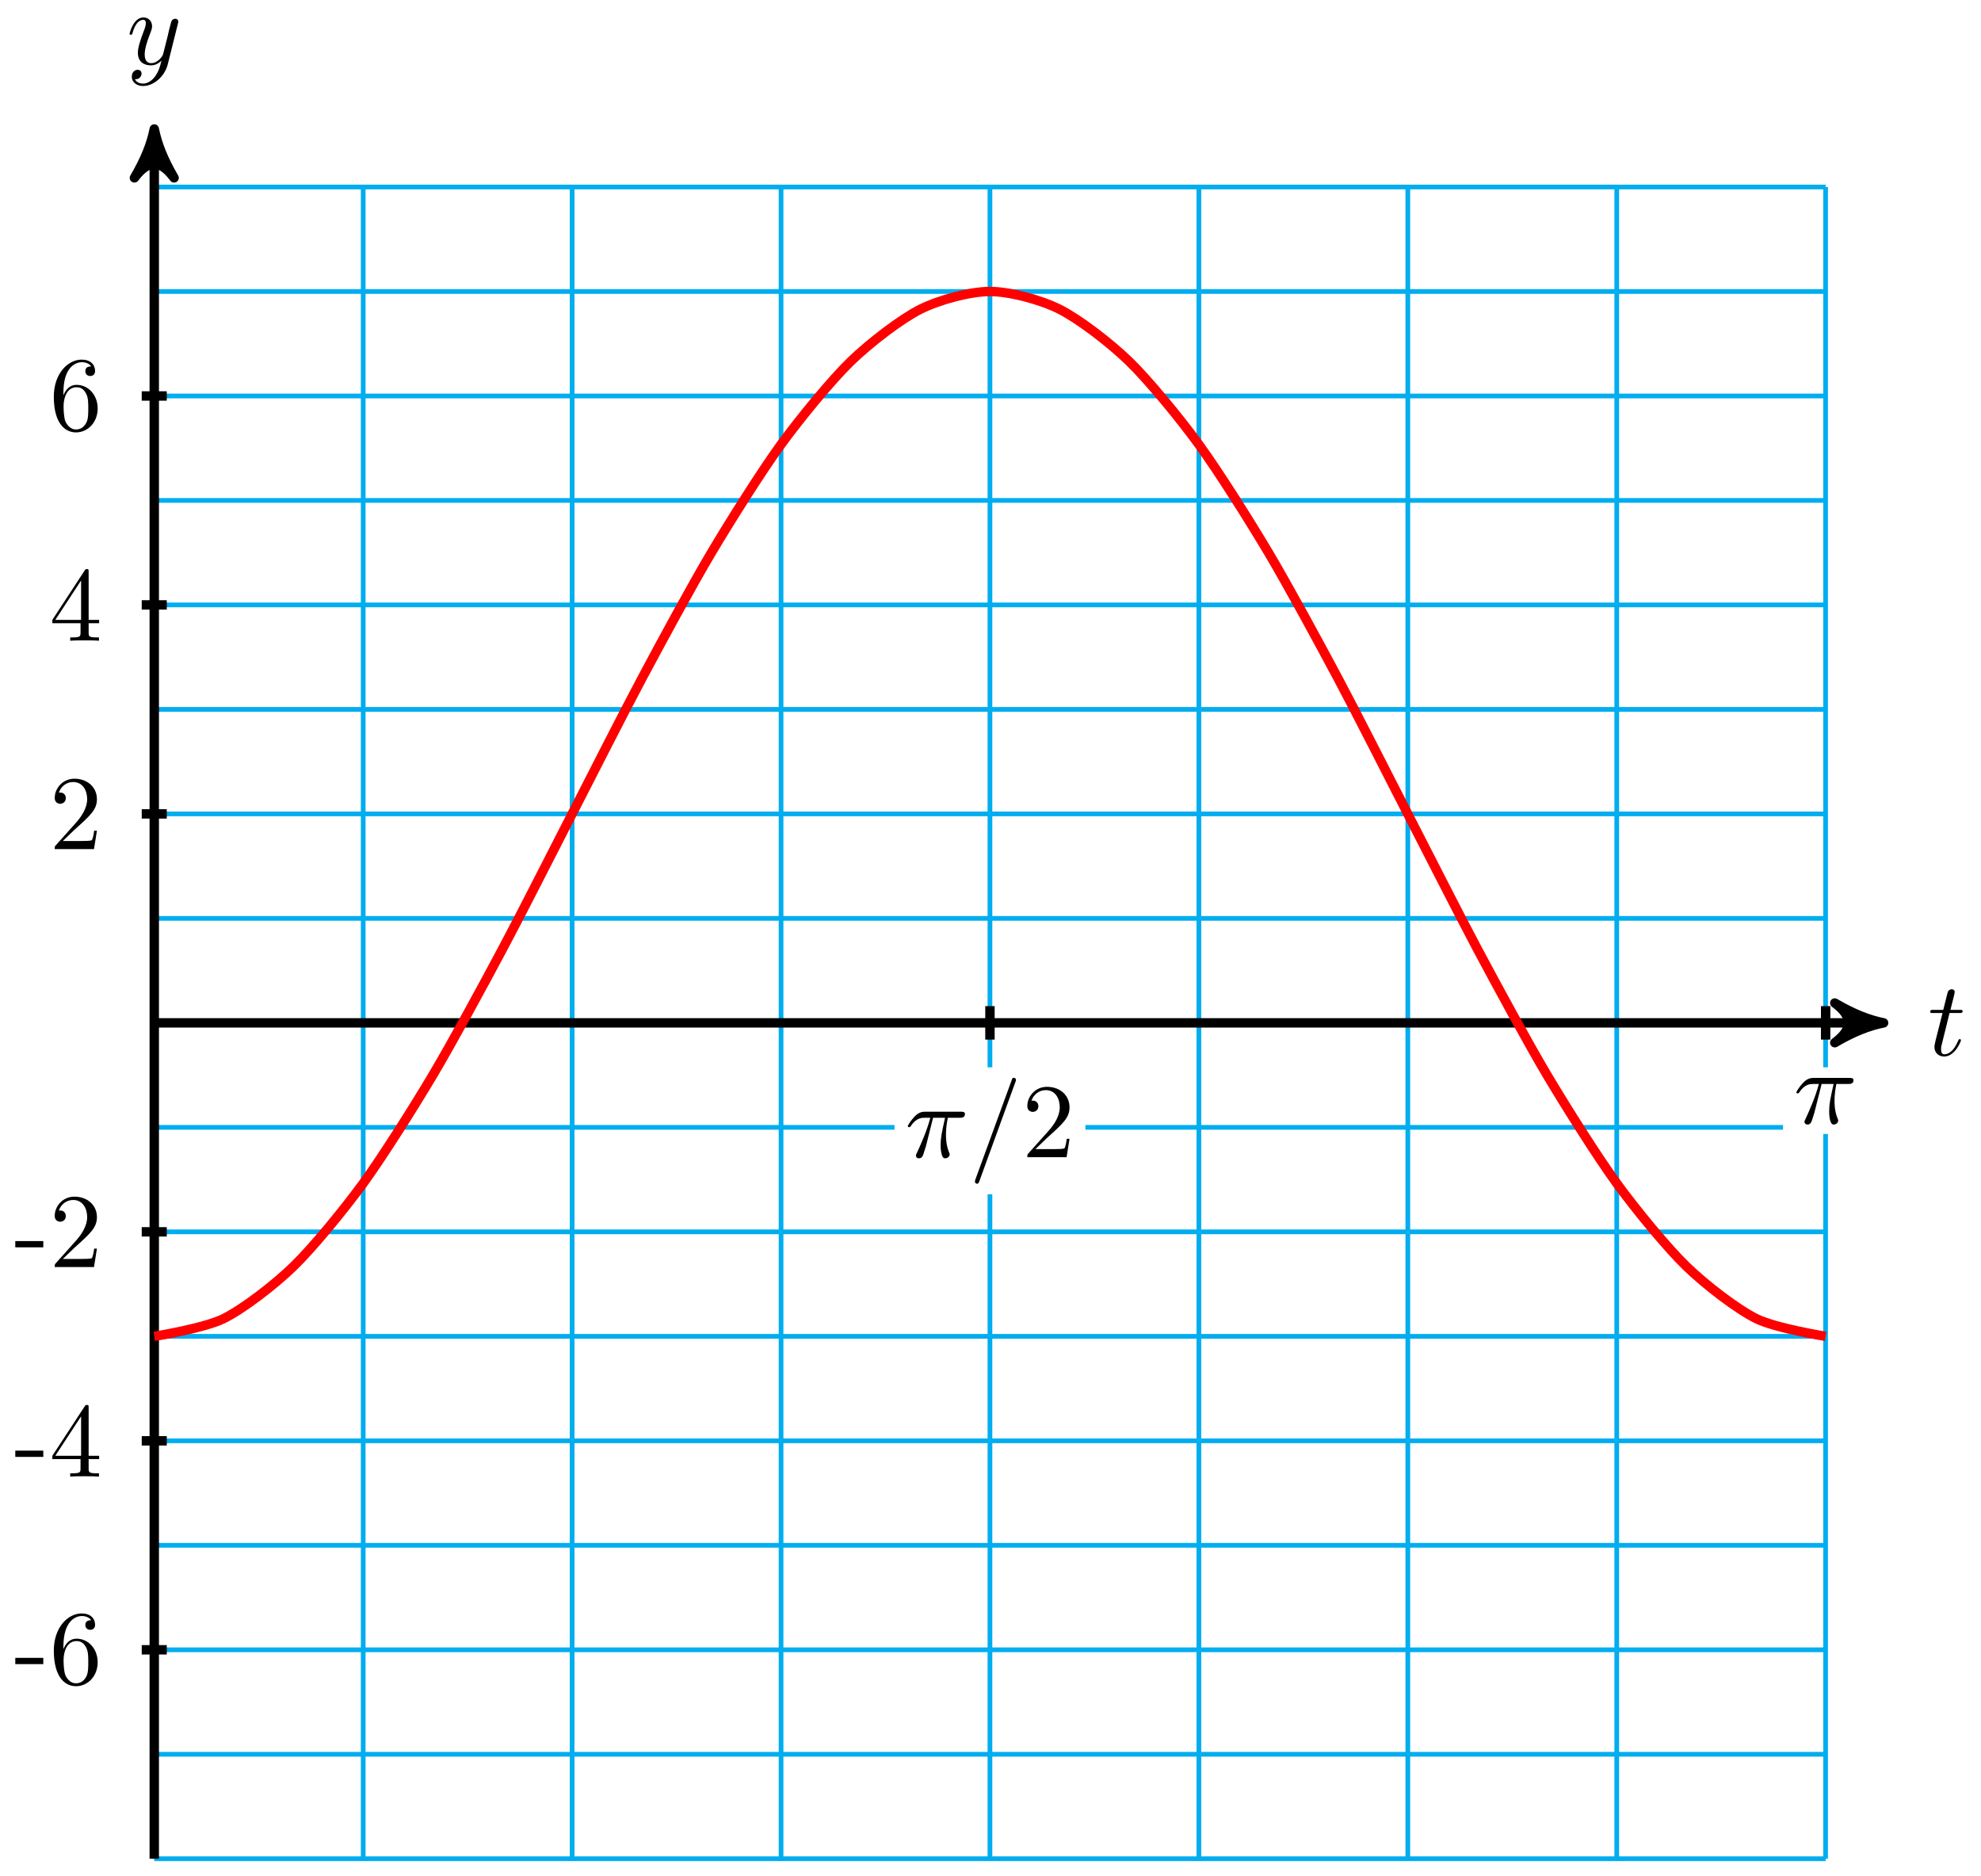
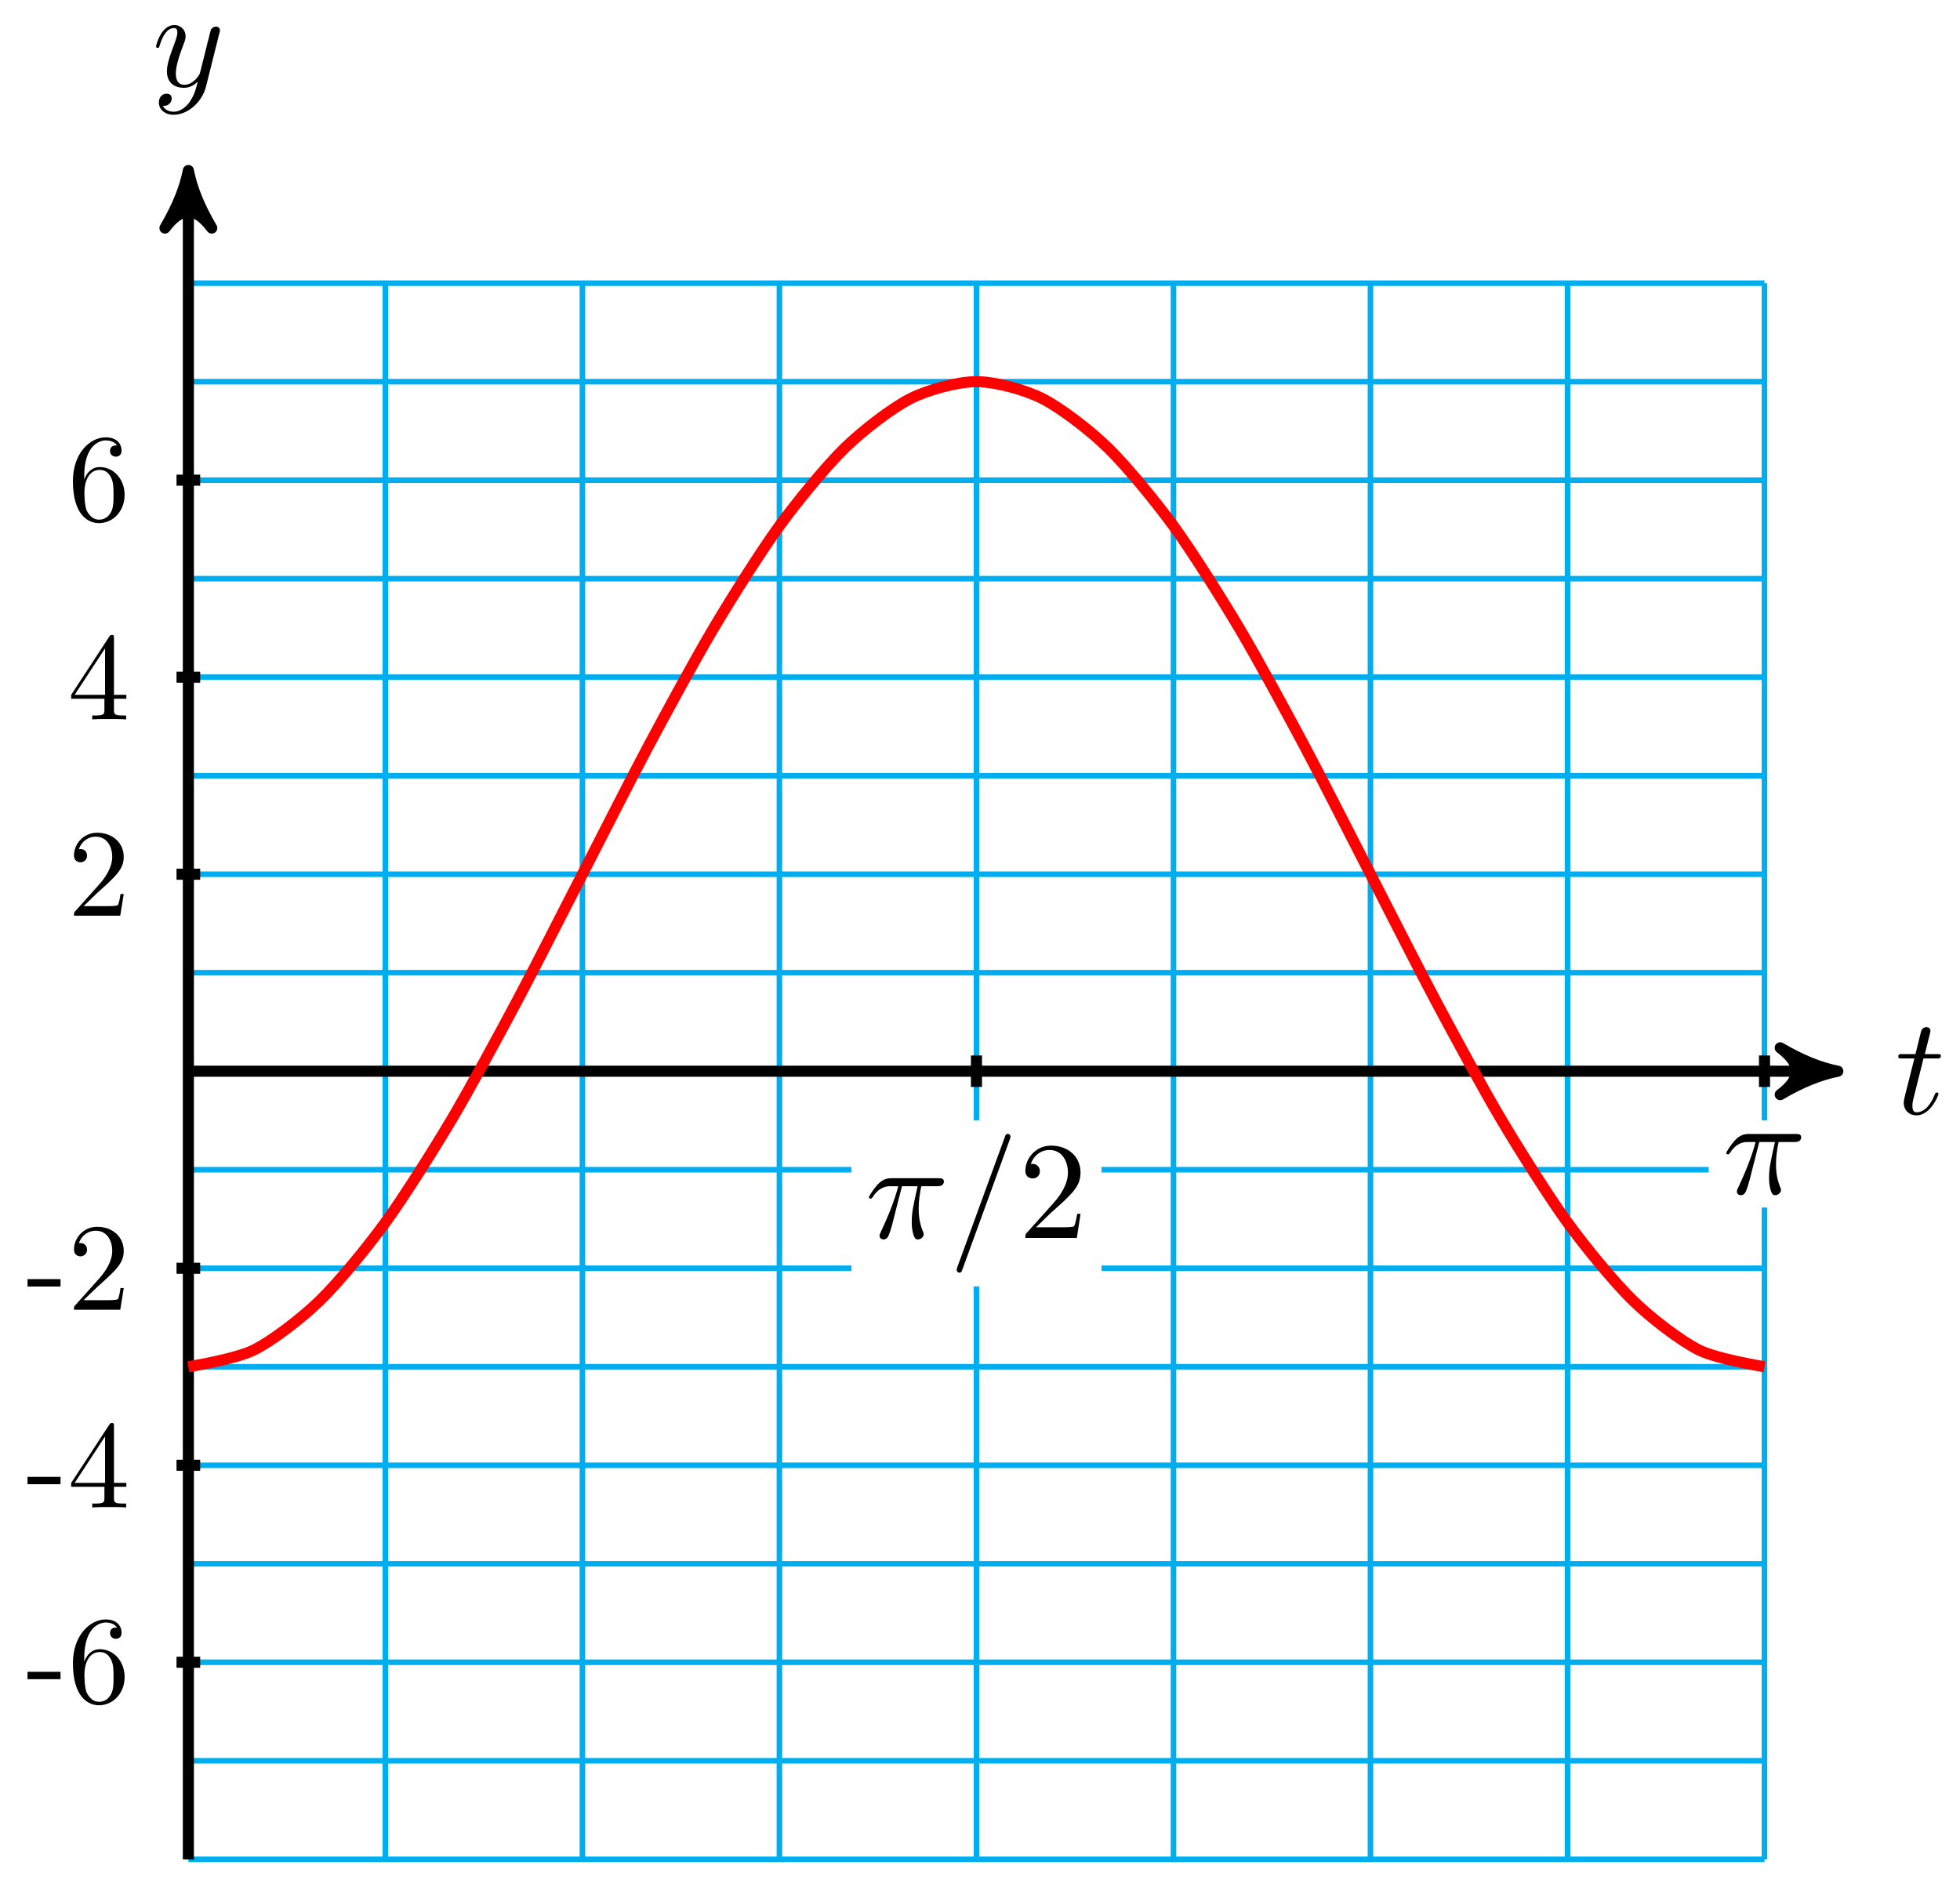
- <svg xmlns="http://www.w3.org/2000/svg" xmlns:xlink="http://www.w3.org/1999/xlink" width="168pt" height="159pt" viewBox="0 0 168 159" version="1.1">
+ <svg xmlns="http://www.w3.org/2000/svg" xmlns:xlink="http://www.w3.org/1999/xlink" width="141pt" height="136pt" viewBox="0 0 141 136" version="1.1">
  <defs>
    <g>
      <symbol overflow="visible" id="glyph0-0">
        <path style="stroke:none;" d="" />
      </symbol>
      <symbol overflow="visible" id="glyph0-1">
-         <path style="stroke:none;" d="M 1.844 -3.594 L 2.688 -3.594 C 2.875 -3.594 2.953 -3.594 2.953 -3.766 C 2.953 -3.859 2.875 -3.859 2.703 -3.859 L 1.922 -3.859 C 2.25 -5.141 2.281 -5.312 2.281 -5.375 C 2.281 -5.531 2.172 -5.609 2.031 -5.609 C 2 -5.609 1.75 -5.609 1.672 -5.297 L 1.312 -3.859 L 0.469 -3.859 C 0.297 -3.859 0.203 -3.859 0.203 -3.688 C 0.203 -3.594 0.281 -3.594 0.453 -3.594 L 1.25 -3.594 C 0.594 -1.047 0.562 -0.891 0.562 -0.719 C 0.562 -0.234 0.906 0.094 1.391 0.094 C 2.312 0.094 2.812 -1.203 2.812 -1.281 C 2.812 -1.375 2.75 -1.375 2.703 -1.375 C 2.625 -1.375 2.625 -1.344 2.578 -1.25 C 2.188 -0.312 1.719 -0.094 1.406 -0.094 C 1.219 -0.094 1.125 -0.219 1.125 -0.516 C 1.125 -0.719 1.141 -0.797 1.188 -0.938 Z M 1.844 -3.594 " />
+         <path style="stroke:none;" d="M 2.047 -3.984 L 2.984 -3.984 C 3.188 -3.984 3.297 -3.984 3.297 -4.188 C 3.297 -4.297 3.188 -4.297 3.016 -4.297 L 2.141 -4.297 C 2.5 -5.719 2.547 -5.906 2.547 -5.969 C 2.547 -6.141 2.422 -6.234 2.25 -6.234 C 2.219 -6.234 1.938 -6.234 1.859 -5.875 L 1.469 -4.297 L 0.531 -4.297 C 0.328 -4.297 0.234 -4.297 0.234 -4.109 C 0.234 -3.984 0.312 -3.984 0.516 -3.984 L 1.391 -3.984 C 0.672 -1.156 0.625 -0.984 0.625 -0.812 C 0.625 -0.266 1 0.109 1.547 0.109 C 2.562 0.109 3.125 -1.344 3.125 -1.422 C 3.125 -1.531 3.047 -1.531 3.016 -1.531 C 2.922 -1.531 2.906 -1.5 2.859 -1.391 C 2.438 -0.344 1.906 -0.109 1.562 -0.109 C 1.359 -0.109 1.25 -0.234 1.25 -0.562 C 1.25 -0.812 1.281 -0.875 1.312 -1.047 Z M 2.047 -3.984 " />
      </symbol>
      <symbol overflow="visible" id="glyph0-2">
-         <path style="stroke:none;" d="M 4.359 -3.422 C 4.391 -3.547 4.391 -3.562 4.391 -3.625 C 4.391 -3.781 4.266 -3.859 4.141 -3.859 C 4.047 -3.859 3.906 -3.812 3.828 -3.672 C 3.797 -3.625 3.734 -3.359 3.688 -3.188 C 3.625 -2.953 3.562 -2.719 3.516 -2.469 L 3.109 -0.859 C 3.078 -0.719 2.688 -0.094 2.094 -0.094 C 1.641 -0.094 1.547 -0.5 1.547 -0.828 C 1.547 -1.234 1.688 -1.797 2 -2.578 C 2.141 -2.953 2.172 -3.047 2.172 -3.234 C 2.172 -3.625 1.891 -3.969 1.438 -3.969 C 0.594 -3.969 0.266 -2.656 0.266 -2.578 C 0.266 -2.5 0.344 -2.5 0.375 -2.5 C 0.453 -2.5 0.469 -2.516 0.516 -2.656 C 0.75 -3.5 1.109 -3.766 1.422 -3.766 C 1.484 -3.766 1.641 -3.766 1.641 -3.484 C 1.641 -3.25 1.547 -3.016 1.484 -2.859 C 1.125 -1.906 0.969 -1.391 0.969 -0.969 C 0.969 -0.172 1.531 0.094 2.062 0.094 C 2.406 0.094 2.719 -0.047 2.969 -0.312 C 2.859 0.156 2.75 0.594 2.391 1.078 C 2.156 1.375 1.812 1.641 1.406 1.641 C 1.281 1.641 0.875 1.609 0.719 1.266 C 0.859 1.266 0.984 1.266 1.109 1.156 C 1.188 1.078 1.281 0.953 1.281 0.797 C 1.281 0.516 1.047 0.469 0.953 0.469 C 0.75 0.469 0.453 0.625 0.453 1.062 C 0.453 1.5 0.844 1.844 1.406 1.844 C 2.328 1.844 3.25 1.016 3.5 0.016 Z M 4.359 -3.422 " />
+         <path style="stroke:none;" d="M 4.844 -3.797 C 4.891 -3.938 4.891 -3.953 4.891 -4.031 C 4.891 -4.203 4.75 -4.297 4.594 -4.297 C 4.5 -4.297 4.344 -4.234 4.25 -4.094 C 4.234 -4.031 4.141 -3.734 4.109 -3.547 C 4.031 -3.297 3.969 -3.016 3.906 -2.75 L 3.453 -0.953 C 3.422 -0.812 2.984 -0.109 2.328 -0.109 C 1.828 -0.109 1.719 -0.547 1.719 -0.922 C 1.719 -1.375 1.891 -2 2.219 -2.875 C 2.375 -3.281 2.422 -3.391 2.422 -3.594 C 2.422 -4.031 2.109 -4.406 1.609 -4.406 C 0.656 -4.406 0.297 -2.953 0.297 -2.875 C 0.297 -2.766 0.391 -2.766 0.406 -2.766 C 0.516 -2.766 0.516 -2.797 0.562 -2.953 C 0.844 -3.891 1.234 -4.188 1.578 -4.188 C 1.656 -4.188 1.828 -4.188 1.828 -3.875 C 1.828 -3.625 1.719 -3.359 1.656 -3.172 C 1.25 -2.109 1.078 -1.547 1.078 -1.078 C 1.078 -0.188 1.703 0.109 2.297 0.109 C 2.688 0.109 3.016 -0.062 3.297 -0.344 C 3.172 0.172 3.047 0.672 2.656 1.203 C 2.391 1.531 2.016 1.828 1.562 1.828 C 1.422 1.828 0.969 1.797 0.797 1.406 C 0.953 1.406 1.094 1.406 1.219 1.281 C 1.328 1.203 1.422 1.062 1.422 0.875 C 1.422 0.562 1.156 0.531 1.062 0.531 C 0.828 0.531 0.5 0.688 0.5 1.172 C 0.5 1.672 0.938 2.047 1.562 2.047 C 2.578 2.047 3.609 1.141 3.891 0.016 Z M 4.844 -3.797 " />
      </symbol>
      <symbol overflow="visible" id="glyph0-3">
-         <path style="stroke:none;" d="M 2.375 -3.344 L 3.391 -3.344 C 3.094 -2.016 3.016 -1.625 3.016 -1.031 C 3.016 -0.891 3.016 -0.656 3.078 -0.344 C 3.172 0.047 3.281 0.094 3.406 0.094 C 3.594 0.094 3.781 -0.062 3.781 -0.234 C 3.781 -0.297 3.781 -0.312 3.719 -0.438 C 3.469 -1.078 3.469 -1.672 3.469 -1.922 C 3.469 -2.391 3.531 -2.875 3.625 -3.344 L 4.641 -3.344 C 4.766 -3.344 5.078 -3.344 5.078 -3.656 C 5.078 -3.859 4.891 -3.859 4.734 -3.859 L 1.719 -3.859 C 1.531 -3.859 1.188 -3.859 0.797 -3.438 C 0.469 -3.094 0.234 -2.688 0.234 -2.641 C 0.234 -2.625 0.234 -2.547 0.344 -2.547 C 0.422 -2.547 0.438 -2.578 0.5 -2.656 C 0.938 -3.344 1.453 -3.344 1.625 -3.344 L 2.141 -3.344 C 1.859 -2.266 1.375 -1.172 1 -0.359 C 0.922 -0.219 0.922 -0.203 0.922 -0.141 C 0.922 0.031 1.062 0.094 1.188 0.094 C 1.453 0.094 1.531 -0.156 1.625 -0.484 C 1.766 -0.891 1.766 -0.922 1.875 -1.359 Z M 2.375 -3.344 " />
+         <path style="stroke:none;" d="M 2.641 -3.719 L 3.766 -3.719 C 3.438 -2.25 3.344 -1.812 3.344 -1.141 C 3.344 -1 3.344 -0.734 3.422 -0.391 C 3.531 0.047 3.641 0.109 3.781 0.109 C 3.984 0.109 4.203 -0.062 4.203 -0.266 C 4.203 -0.328 4.203 -0.344 4.141 -0.484 C 3.844 -1.203 3.844 -1.859 3.844 -2.141 C 3.844 -2.656 3.922 -3.203 4.031 -3.719 L 5.156 -3.719 C 5.297 -3.719 5.656 -3.719 5.656 -4.062 C 5.656 -4.297 5.438 -4.297 5.25 -4.297 L 1.906 -4.297 C 1.688 -4.297 1.312 -4.297 0.875 -3.828 C 0.531 -3.438 0.266 -2.984 0.266 -2.938 C 0.266 -2.922 0.266 -2.828 0.391 -2.828 C 0.469 -2.828 0.484 -2.875 0.547 -2.953 C 1.031 -3.719 1.609 -3.719 1.812 -3.719 L 2.375 -3.719 C 2.062 -2.516 1.531 -1.312 1.109 -0.406 C 1.031 -0.25 1.031 -0.234 1.031 -0.156 C 1.031 0.031 1.188 0.109 1.312 0.109 C 1.609 0.109 1.688 -0.172 1.812 -0.531 C 1.953 -1 1.953 -1.016 2.078 -1.516 Z M 2.641 -3.719 " />
      </symbol>
      <symbol overflow="visible" id="glyph0-4">
-         <path style="stroke:none;" d="M 3.938 -6.391 C 3.984 -6.5 3.984 -6.531 3.984 -6.547 C 3.984 -6.641 3.906 -6.734 3.797 -6.734 C 3.734 -6.734 3.672 -6.703 3.656 -6.641 L 0.531 1.906 C 0.5 2.016 0.5 2.047 0.5 2.062 C 0.5 2.156 0.578 2.25 0.672 2.25 C 0.797 2.25 0.812 2.172 0.875 2.031 Z M 3.938 -6.391 " />
+         <path style="stroke:none;" d="M 4.375 -7.094 C 4.422 -7.234 4.422 -7.266 4.422 -7.281 C 4.422 -7.391 4.344 -7.484 4.234 -7.484 C 4.156 -7.484 4.094 -7.453 4.062 -7.391 L 0.594 2.109 C 0.547 2.25 0.547 2.281 0.547 2.297 C 0.547 2.406 0.641 2.5 0.75 2.5 C 0.875 2.5 0.906 2.422 0.969 2.25 Z M 4.375 -7.094 " />
      </symbol>
      <symbol overflow="visible" id="glyph1-0">
        <path style="stroke:none;" d="" />
      </symbol>
      <symbol overflow="visible" id="glyph1-1">
        <path style="stroke:none;" d="M 2.469 -1.672 L 2.469 -2.203 L 0.094 -2.203 L 0.094 -1.672 Z M 2.469 -1.672 " />
      </symbol>
      <symbol overflow="visible" id="glyph1-2">
        <path style="stroke:none;" d="M 4.094 -1.828 C 4.094 -2.969 3.297 -3.828 2.312 -3.828 C 1.688 -3.828 1.359 -3.375 1.188 -2.938 L 1.188 -3.156 C 1.188 -5.422 2.297 -5.75 2.75 -5.75 C 2.969 -5.75 3.344 -5.688 3.547 -5.391 C 3.406 -5.391 3.047 -5.391 3.047 -4.984 C 3.047 -4.703 3.266 -4.578 3.469 -4.578 C 3.609 -4.578 3.875 -4.656 3.875 -5 C 3.875 -5.547 3.484 -5.969 2.734 -5.969 C 1.594 -5.969 0.375 -4.812 0.375 -2.828 C 0.375 -0.438 1.422 0.203 2.25 0.203 C 3.25 0.203 4.094 -0.641 4.094 -1.828 Z M 3.297 -1.844 C 3.297 -1.406 3.297 -0.953 3.141 -0.641 C 2.875 -0.094 2.453 -0.047 2.25 -0.047 C 1.688 -0.047 1.422 -0.594 1.359 -0.719 C 1.203 -1.141 1.203 -1.859 1.203 -2.031 C 1.203 -2.719 1.484 -3.625 2.297 -3.625 C 2.438 -3.625 2.859 -3.625 3.125 -3.062 C 3.297 -2.734 3.297 -2.281 3.297 -1.844 Z M 3.297 -1.844 " />
      </symbol>
      <symbol overflow="visible" id="glyph1-3">
        <path style="stroke:none;" d="M 4.219 -1.484 L 4.219 -1.766 L 3.328 -1.766 L 3.328 -5.844 C 3.328 -6.016 3.328 -6.078 3.188 -6.078 C 3.109 -6.078 3.078 -6.078 3 -5.969 L 0.25 -1.766 L 0.25 -1.484 L 2.641 -1.484 L 2.641 -0.703 C 2.641 -0.375 2.625 -0.281 1.953 -0.281 L 1.766 -0.281 L 1.766 0 C 2.141 -0.031 2.594 -0.031 2.984 -0.031 C 3.359 -0.031 3.828 -0.031 4.203 0 L 4.203 -0.281 L 4.016 -0.281 C 3.344 -0.281 3.328 -0.375 3.328 -0.703 L 3.328 -1.484 Z M 2.688 -1.766 L 0.5 -1.766 L 2.688 -5.109 Z M 2.688 -1.766 " />
      </symbol>
      <symbol overflow="visible" id="glyph1-4">
        <path style="stroke:none;" d="M 4.031 -1.562 L 3.797 -1.562 C 3.766 -1.297 3.688 -0.891 3.609 -0.766 C 3.547 -0.688 2.953 -0.688 2.75 -0.688 L 1.141 -0.688 L 2.094 -1.609 C 3.484 -2.859 4.031 -3.344 4.031 -4.234 C 4.031 -5.25 3.219 -5.969 2.125 -5.969 C 1.109 -5.969 0.453 -5.141 0.453 -4.344 C 0.453 -3.844 0.891 -3.844 0.922 -3.844 C 1.078 -3.844 1.391 -3.953 1.391 -4.328 C 1.391 -4.562 1.234 -4.797 0.922 -4.797 C 0.844 -4.797 0.828 -4.797 0.797 -4.781 C 1 -5.359 1.484 -5.688 2.016 -5.688 C 2.828 -5.688 3.203 -4.969 3.203 -4.234 C 3.203 -3.516 2.766 -2.812 2.266 -2.25 L 0.547 -0.328 C 0.453 -0.234 0.453 -0.219 0.453 0 L 3.781 0 Z M 4.031 -1.562 " />
      </symbol>
      <symbol overflow="visible" id="glyph2-0">
        <path style="stroke:none;" d="" />
      </symbol>
      <symbol overflow="visible" id="glyph2-1">
-         <path style="stroke:none;" d="M 1.141 -0.688 L 2.094 -1.609 C 3.484 -2.859 4.031 -3.344 4.031 -4.234 C 4.031 -5.25 3.219 -5.969 2.125 -5.969 C 1.109 -5.969 0.453 -5.141 0.453 -4.344 C 0.453 -3.844 0.891 -3.844 0.922 -3.844 C 1.078 -3.844 1.391 -3.953 1.391 -4.328 C 1.391 -4.562 1.234 -4.797 0.922 -4.797 C 0.844 -4.797 0.828 -4.797 0.797 -4.781 C 1 -5.359 1.484 -5.688 2.016 -5.688 C 2.828 -5.688 3.203 -4.969 3.203 -4.234 C 3.203 -3.516 2.766 -2.812 2.266 -2.25 L 0.547 -0.328 C 0.453 -0.234 0.453 -0.219 0.453 0 L 3.781 0 L 4.031 -1.562 L 3.797 -1.562 C 3.766 -1.297 3.688 -0.891 3.609 -0.766 C 3.547 -0.688 2.953 -0.688 2.75 -0.688 Z M 1.141 -0.688 " />
+         <path style="stroke:none;" d="M 1.266 -0.766 L 2.328 -1.797 C 3.875 -3.172 4.469 -3.703 4.469 -4.703 C 4.469 -5.844 3.578 -6.641 2.359 -6.641 C 1.234 -6.641 0.5 -5.719 0.5 -4.828 C 0.5 -4.281 1 -4.281 1.031 -4.281 C 1.203 -4.281 1.547 -4.391 1.547 -4.812 C 1.547 -5.062 1.359 -5.328 1.016 -5.328 C 0.938 -5.328 0.922 -5.328 0.891 -5.312 C 1.109 -5.969 1.656 -6.328 2.234 -6.328 C 3.141 -6.328 3.562 -5.516 3.562 -4.703 C 3.562 -3.906 3.078 -3.125 2.516 -2.5 L 0.609 -0.375 C 0.5 -0.266 0.5 -0.234 0.5 0 L 4.203 0 L 4.469 -1.734 L 4.234 -1.734 C 4.172 -1.438 4.109 -1 4 -0.844 C 3.938 -0.766 3.281 -0.766 3.062 -0.766 Z M 1.266 -0.766 " />
      </symbol>
    </g>
  </defs>
  <g id="surface1">
-     <path style="fill:none;stroke-width:0.399;stroke-linecap:butt;stroke-linejoin:miter;stroke:rgb(0%,67.839%,93.729%);stroke-opacity:1;stroke-miterlimit:10;" d="M -0.001 -70.865 L 141.733 -70.865 M -0.001 -62.01 L 141.733 -62.01 M -0.001 -53.152 L 141.733 -53.152 M -0.001 -44.293 L 141.733 -44.293 M -0.001 -35.434 L 141.733 -35.434 M -0.001 -26.576 L 141.733 -26.576 M -0.001 -17.717 L 141.733 -17.717 M -0.001 -8.858 L 141.733 -8.858 M -0.001 0 L 141.733 0 M -0.001 8.859 L 141.733 8.859 M -0.001 17.718 L 141.733 17.718 M -0.001 26.576 L 141.733 26.576 M -0.001 35.435 L 141.733 35.435 M -0.001 44.294 L 141.733 44.294 M -0.001 53.148 L 141.733 53.148 M -0.001 62.007 L 141.733 62.007 M -0.001 70.866 L 141.733 70.866 M -0.001 -70.865 L -0.001 70.866 M 17.717 -70.865 L 17.717 70.866 M 35.434 -70.865 L 35.434 70.866 M 53.152 -70.865 L 53.152 70.866 M 70.866 -70.865 L 70.866 70.866 M 88.583 -70.865 L 88.583 70.866 M 106.301 -70.865 L 106.301 70.866 M 124.019 -70.865 L 124.019 70.866 M 141.729 -70.865 L 141.729 70.866 " transform="matrix(1.00006,0,0,-1.00008,13.08306,86.7269)" />
-     <path style="fill:none;stroke-width:0.797;stroke-linecap:butt;stroke-linejoin:miter;stroke:rgb(0%,0%,0%);stroke-opacity:1;stroke-miterlimit:10;" d="M -0.001 0 L 145.615 0 " transform="matrix(1.00006,0,0,-1.00008,13.08306,86.7269)" />
-     <path style="fill-rule:nonzero;fill:rgb(0%,0%,0%);fill-opacity:1;stroke-width:0.797;stroke-linecap:butt;stroke-linejoin:round;stroke:rgb(0%,0%,0%);stroke-opacity:1;stroke-miterlimit:10;" d="M 1.036 0 C -0.257 0.258 -1.554 0.778 -3.108 1.684 C -1.554 0.52 -1.554 -0.519 -3.108 -1.683 C -1.554 -0.777 -0.257 -0.257 1.036 0 Z M 1.036 0 " transform="matrix(1.00006,0,0,-1.00008,158.7063,86.7269)" />
+     <path style="fill:none;stroke-width:0.399;stroke-linecap:butt;stroke-linejoin:miter;stroke:rgb(0%,67.839%,93.729%);stroke-opacity:1;stroke-miterlimit:10;" d="M -0 -56.695 L 113.386 -56.695 M -0 -49.605 L 113.386 -49.605 M -0 -42.519 L 113.386 -42.519 M -0 -35.433 L 113.386 -35.433 M -0 -28.347 L 113.386 -28.347 M -0 -21.261 L 113.386 -21.261 M -0 -14.175 L 113.386 -14.175 M -0 -7.085 L 113.386 -7.085 M -0 0.001 L 113.386 0.001 M -0 7.086 L 113.386 7.086 M -0 14.172 L 113.386 14.172 M -0 21.258 L 113.386 21.258 M -0 28.348 L 113.386 28.348 M -0 35.434 L 113.386 35.434 M -0 42.52 L 113.386 42.52 M -0 49.606 L 113.386 49.606 M -0 56.692 L 113.386 56.692 M -0 -56.695 L -0 56.692 M 14.172 -56.695 L 14.172 56.692 M 28.347 -56.695 L 28.347 56.692 M 42.519 -56.695 L 42.519 56.692 M 56.695 -56.695 L 56.695 56.692 M 70.867 -56.695 L 70.867 56.692 M 85.039 -56.695 L 85.039 56.692 M 99.215 -56.695 L 99.215 56.692 M 113.383 -56.695 L 113.383 56.692 " transform="matrix(1,0,0,-1,13.551,77.063)" />
+     <path style="fill:none;stroke-width:0.797;stroke-linecap:butt;stroke-linejoin:miter;stroke:rgb(0%,0%,0%);stroke-opacity:1;stroke-miterlimit:10;" d="M -0 0.001 L 117.621 0.001 " transform="matrix(1,0,0,-1,13.551,77.063)" />
+     <path style="fill-rule:nonzero;fill:rgb(0%,0%,0%);fill-opacity:1;stroke-width:0.797;stroke-linecap:butt;stroke-linejoin:round;stroke:rgb(0%,0%,0%);stroke-opacity:1;stroke-miterlimit:10;" d="M 1.038 0.001 C -0.259 0.258 -1.556 0.778 -3.106 1.684 C -1.556 0.516 -1.556 -0.519 -3.106 -1.683 C -1.556 -0.777 -0.259 -0.257 1.038 0.001 Z M 1.038 0.001 " transform="matrix(1,0,0,-1,131.1729,77.063)" />
    <g style="fill:rgb(0%,0%,0%);fill-opacity:1;">
-       <use xlink:href="#glyph0-1" x="163.488" y="89.485" />
+       <use xlink:href="#glyph0-1" x="136.327" y="80.127" />
    </g>
-     <path style="fill:none;stroke-width:0.797;stroke-linecap:butt;stroke-linejoin:miter;stroke:rgb(0%,0%,0%);stroke-opacity:1;stroke-miterlimit:10;" d="M -0.001 -70.865 L -0.001 74.748 " transform="matrix(1.00006,0,0,-1.00008,13.08306,86.7269)" />
-     <path style="fill-rule:nonzero;fill:rgb(0%,0%,0%);fill-opacity:1;stroke-width:0.797;stroke-linecap:butt;stroke-linejoin:round;stroke:rgb(0%,0%,0%);stroke-opacity:1;stroke-miterlimit:10;" d="M 1.036 0.001 C -0.261 0.259 -1.554 0.778 -3.108 1.685 C -1.554 0.517 -1.554 -0.518 -3.108 -1.682 C -1.554 -0.776 -0.261 -0.261 1.036 0.001 Z M 1.036 0.001 " transform="matrix(0,-1.00008,-1.00006,0,13.08306,11.97344)" />
+     <path style="fill:none;stroke-width:0.797;stroke-linecap:butt;stroke-linejoin:miter;stroke:rgb(0%,0%,0%);stroke-opacity:1;stroke-miterlimit:10;" d="M -0 -56.695 L -0 63.762 " transform="matrix(1,0,0,-1,13.551,77.063)" />
+     <path style="fill-rule:nonzero;fill:rgb(0%,0%,0%);fill-opacity:1;stroke-width:0.797;stroke-linecap:butt;stroke-linejoin:round;stroke:rgb(0%,0%,0%);stroke-opacity:1;stroke-miterlimit:10;" d="M 1.034 0 C -0.259 0.258 -1.556 0.778 -3.106 1.684 C -1.556 0.52 -1.556 -0.519 -3.106 -1.683 C -1.556 -0.777 -0.259 -0.258 1.034 0 Z M 1.034 0 " transform="matrix(0,-1,-1,0,13.551,13.29988)" />
    <g style="fill:rgb(0%,0%,0%);fill-opacity:1;">
-       <use xlink:href="#glyph0-2" x="10.724" y="5.448" />
+       <use xlink:href="#glyph0-2" x="10.93" y="6.209" />
    </g>
-     <path style="fill:none;stroke-width:0.797;stroke-linecap:butt;stroke-linejoin:miter;stroke:rgb(0%,0%,0%);stroke-opacity:1;stroke-miterlimit:10;" d="M 1.061 -53.152 L -1.063 -53.152 " transform="matrix(1.00006,0,0,-1.00008,13.08306,86.7269)" />
+     <path style="fill:none;stroke-width:0.797;stroke-linecap:butt;stroke-linejoin:miter;stroke:rgb(0%,0%,0%);stroke-opacity:1;stroke-miterlimit:10;" d="M 0.851 -42.519 L -0.852 -42.519 " transform="matrix(1,0,0,-1,13.551,77.063)" />
    <g style="fill:rgb(0%,0%,0%);fill-opacity:1;">
-       <use xlink:href="#glyph1-1" x="1.203" y="142.769" />
-       <use xlink:href="#glyph1-2" x="4.189" y="142.769" />
+       <use xlink:href="#glyph1-1" x="1.885" y="122.471" />
+       <use xlink:href="#glyph1-2" x="4.871" y="122.471" />
    </g>
-     <path style="fill:none;stroke-width:0.797;stroke-linecap:butt;stroke-linejoin:miter;stroke:rgb(0%,0%,0%);stroke-opacity:1;stroke-miterlimit:10;" d="M 1.061 -35.434 L -1.063 -35.434 " transform="matrix(1.00006,0,0,-1.00008,13.08306,86.7269)" />
+     <path style="fill:none;stroke-width:0.797;stroke-linecap:butt;stroke-linejoin:miter;stroke:rgb(0%,0%,0%);stroke-opacity:1;stroke-miterlimit:10;" d="M 0.851 -28.347 L -0.852 -28.347 " transform="matrix(1,0,0,-1,13.551,77.063)" />
    <g style="fill:rgb(0%,0%,0%);fill-opacity:1;">
-       <use xlink:href="#glyph1-1" x="1.203" y="125.199" />
-       <use xlink:href="#glyph1-3" x="4.189" y="125.199" />
+       <use xlink:href="#glyph1-1" x="1.885" y="108.445" />
+       <use xlink:href="#glyph1-3" x="4.871" y="108.445" />
    </g>
-     <path style="fill:none;stroke-width:0.797;stroke-linecap:butt;stroke-linejoin:miter;stroke:rgb(0%,0%,0%);stroke-opacity:1;stroke-miterlimit:10;" d="M 1.061 -17.717 L -1.063 -17.717 " transform="matrix(1.00006,0,0,-1.00008,13.08306,86.7269)" />
+     <path style="fill:none;stroke-width:0.797;stroke-linecap:butt;stroke-linejoin:miter;stroke:rgb(0%,0%,0%);stroke-opacity:1;stroke-miterlimit:10;" d="M 0.851 -14.175 L -0.852 -14.175 " transform="matrix(1,0,0,-1,13.551,77.063)" />
    <g style="fill:rgb(0%,0%,0%);fill-opacity:1;">
-       <use xlink:href="#glyph1-1" x="1.203" y="107.431" />
-       <use xlink:href="#glyph1-4" x="4.189" y="107.431" />
+       <use xlink:href="#glyph1-1" x="1.885" y="94.223" />
+       <use xlink:href="#glyph1-4" x="4.871" y="94.223" />
    </g>
-     <path style="fill:none;stroke-width:0.797;stroke-linecap:butt;stroke-linejoin:miter;stroke:rgb(0%,0%,0%);stroke-opacity:1;stroke-miterlimit:10;" d="M 1.061 17.718 L -1.063 17.718 " transform="matrix(1.00006,0,0,-1.00008,13.08306,86.7269)" />
+     <path style="fill:none;stroke-width:0.797;stroke-linecap:butt;stroke-linejoin:miter;stroke:rgb(0%,0%,0%);stroke-opacity:1;stroke-miterlimit:10;" d="M 0.851 14.172 L -0.852 14.172 " transform="matrix(1,0,0,-1,13.551,77.063)" />
    <g style="fill:rgb(0%,0%,0%);fill-opacity:1;">
-       <use xlink:href="#glyph1-4" x="4.189" y="71.994" />
+       <use xlink:href="#glyph1-4" x="4.87" y="65.876" />
    </g>
-     <path style="fill:none;stroke-width:0.797;stroke-linecap:butt;stroke-linejoin:miter;stroke:rgb(0%,0%,0%);stroke-opacity:1;stroke-miterlimit:10;" d="M 1.061 35.435 L -1.063 35.435 " transform="matrix(1.00006,0,0,-1.00008,13.08306,86.7269)" />
+     <path style="fill:none;stroke-width:0.797;stroke-linecap:butt;stroke-linejoin:miter;stroke:rgb(0%,0%,0%);stroke-opacity:1;stroke-miterlimit:10;" d="M 0.851 28.348 L -0.852 28.348 " transform="matrix(1,0,0,-1,13.551,77.063)" />
    <g style="fill:rgb(0%,0%,0%);fill-opacity:1;">
-       <use xlink:href="#glyph1-3" x="4.189" y="54.326" />
+       <use xlink:href="#glyph1-3" x="4.87" y="51.752" />
    </g>
-     <path style="fill:none;stroke-width:0.797;stroke-linecap:butt;stroke-linejoin:miter;stroke:rgb(0%,0%,0%);stroke-opacity:1;stroke-miterlimit:10;" d="M 1.061 53.148 L -1.063 53.148 " transform="matrix(1.00006,0,0,-1.00008,13.08306,86.7269)" />
+     <path style="fill:none;stroke-width:0.797;stroke-linecap:butt;stroke-linejoin:miter;stroke:rgb(0%,0%,0%);stroke-opacity:1;stroke-miterlimit:10;" d="M 0.851 42.52 L -0.852 42.52 " transform="matrix(1,0,0,-1,13.551,77.063)" />
    <g style="fill:rgb(0%,0%,0%);fill-opacity:1;">
-       <use xlink:href="#glyph1-2" x="4.189" y="36.46" />
+       <use xlink:href="#glyph1-2" x="4.87" y="37.43" />
    </g>
-     <path style="fill:none;stroke-width:0.797;stroke-linecap:butt;stroke-linejoin:miter;stroke:rgb(0%,0%,0%);stroke-opacity:1;stroke-miterlimit:10;" d="M 70.866 1.418 L 70.866 -1.418 " transform="matrix(1.00006,0,0,-1.00008,13.08306,86.7269)" />
-     <path style=" stroke:none;fill-rule:nonzero;fill:rgb(100%,100%,100%);fill-opacity:1;" d="M 92.051 90.496 L 75.859 90.496 L 75.859 101.258 L 92.051 101.258 Z M 92.051 90.496 " />
+     <path style="fill:none;stroke-width:0.797;stroke-linecap:butt;stroke-linejoin:miter;stroke:rgb(0%,0%,0%);stroke-opacity:1;stroke-miterlimit:10;" d="M 56.695 1.133 L 56.695 -1.132 " transform="matrix(1,0,0,-1,13.551,77.063)" />
+     <path style=" stroke:none;fill-rule:nonzero;fill:rgb(100%,100%,100%);fill-opacity:1;" d="M 61.25 92.543 L 79.242 92.543 L 79.242 80.59 L 61.25 80.59 Z M 61.25 92.543 " />
    <g style="fill:rgb(0%,0%,0%);fill-opacity:1;">
-       <use xlink:href="#glyph0-3" x="76.755" y="98.118" />
+       <use xlink:href="#glyph0-3" x="62.245" y="89.056" />
    </g>
    <g style="fill:rgb(0%,0%,0%);fill-opacity:1;">
-       <use xlink:href="#glyph0-4" x="82.18" y="98.118" />
+       <use xlink:href="#glyph0-4" x="68.272" y="89.056" />
    </g>
    <g style="fill:rgb(0%,0%,0%);fill-opacity:1;">
-       <use xlink:href="#glyph2-1" x="86.671" y="98.118" />
+       <use xlink:href="#glyph2-1" x="73.263" y="89.056" />
    </g>
-     <path style="fill:none;stroke-width:0.797;stroke-linecap:butt;stroke-linejoin:miter;stroke:rgb(0%,0%,0%);stroke-opacity:1;stroke-miterlimit:10;" d="M 141.733 1.418 L 141.733 -1.418 " transform="matrix(1.00006,0,0,-1.00008,13.08306,86.7269)" />
-     <path style=" stroke:none;fill-rule:nonzero;fill:rgb(100%,100%,100%);fill-opacity:1;" d="M 158.438 90.496 L 151.211 90.496 L 151.211 96.148 L 158.438 96.148 Z M 158.438 90.496 " />
+     <path style="fill:none;stroke-width:0.797;stroke-linecap:butt;stroke-linejoin:miter;stroke:rgb(0%,0%,0%);stroke-opacity:1;stroke-miterlimit:10;" d="M 113.386 1.133 L 113.386 -1.132 " transform="matrix(1,0,0,-1,13.551,77.063)" />
+     <path style=" stroke:none;fill-rule:nonzero;fill:rgb(100%,100%,100%);fill-opacity:1;" d="M 122.922 86.871 L 130.953 86.871 L 130.953 80.59 L 122.922 80.59 Z M 122.922 86.871 " />
    <g style="fill:rgb(0%,0%,0%);fill-opacity:1;">
-       <use xlink:href="#glyph0-3" x="152.109" y="95.253" />
+       <use xlink:href="#glyph0-3" x="123.92" y="85.874" />
    </g>
-     <path style="fill:none;stroke-width:0.797;stroke-linecap:butt;stroke-linejoin:miter;stroke:rgb(100%,0%,0%);stroke-opacity:1;stroke-miterlimit:10;" d="M -0.001 -26.576 C -0.001 -26.576 4.268 -25.888 5.905 -25.064 C 7.545 -24.244 10.174 -22.232 11.811 -20.643 C 13.451 -19.049 16.076 -15.85 17.717 -13.604 C 19.353 -11.354 21.982 -7.183 23.623 -4.429 C 25.259 -1.675 27.888 3.18 29.528 6.254 C 31.165 9.324 33.794 14.534 35.434 17.718 C 37.071 20.897 39.7 26.104 41.34 29.178 C 42.977 32.252 45.606 37.107 47.242 39.86 C 48.883 42.618 51.512 46.786 53.148 49.035 C 54.789 51.281 57.417 54.484 59.054 56.074 C 60.695 57.664 63.323 59.675 64.96 60.499 C 66.6 61.32 69.225 62.007 70.866 62.007 C 72.506 62.007 75.131 61.324 76.772 60.499 C 78.408 59.675 81.037 57.668 82.678 56.074 C 84.314 54.484 86.943 51.285 88.583 49.035 C 90.22 46.786 92.849 42.618 94.489 39.864 C 96.126 37.111 98.755 32.256 100.395 29.182 C 102.032 26.112 104.661 20.901 106.297 17.718 C 107.938 14.538 110.567 9.332 112.203 6.258 C 113.844 3.184 116.472 -1.671 118.109 -4.425 C 119.75 -7.179 122.378 -11.35 124.015 -13.6 C 125.655 -15.85 128.28 -19.049 129.921 -20.639 C 131.561 -22.228 134.186 -24.24 135.827 -25.064 C 137.463 -25.888 141.733 -26.576 141.733 -26.576 " transform="matrix(1.00006,0,0,-1.00008,13.08306,86.7269)" />
+     <path style="fill:none;stroke-width:0.797;stroke-linecap:butt;stroke-linejoin:miter;stroke:rgb(100%,0%,0%);stroke-opacity:1;stroke-miterlimit:10;" d="M -0 -21.261 C -0 -21.261 3.414 -20.71 4.722 -20.05 C 6.035 -19.394 8.136 -17.785 9.449 -16.511 C 10.761 -15.242 12.863 -12.683 14.172 -10.882 C 15.484 -9.082 17.586 -5.746 18.898 -3.542 C 20.207 -1.339 22.312 2.543 23.621 5.004 C 24.933 7.461 27.035 11.629 28.347 14.172 C 29.656 16.719 31.762 20.883 33.07 23.344 C 34.383 25.801 36.484 29.684 37.797 31.887 C 39.105 34.094 41.207 37.426 42.519 39.227 C 43.832 41.028 45.933 43.586 47.246 44.86 C 48.554 46.129 50.656 47.739 51.969 48.399 C 53.281 49.055 55.383 49.606 56.691 49.606 C 58.004 49.606 60.105 49.059 61.418 48.399 C 62.726 47.743 64.832 46.133 66.14 44.86 C 67.453 43.586 69.554 41.028 70.867 39.231 C 72.176 37.43 74.281 34.094 75.59 31.891 C 76.902 29.688 79.004 25.805 80.316 23.348 C 81.625 20.887 83.726 16.719 85.039 14.176 C 86.351 11.629 88.453 7.465 89.765 5.004 C 91.074 2.547 93.176 -1.335 94.488 -3.539 C 95.801 -5.746 97.902 -9.078 99.211 -10.878 C 100.523 -12.679 102.625 -15.238 103.937 -16.511 C 105.246 -17.785 107.351 -19.394 108.66 -20.05 C 109.972 -20.71 113.386 -21.261 113.386 -21.261 " transform="matrix(1,0,0,-1,13.551,77.063)" />
  </g>
</svg>
